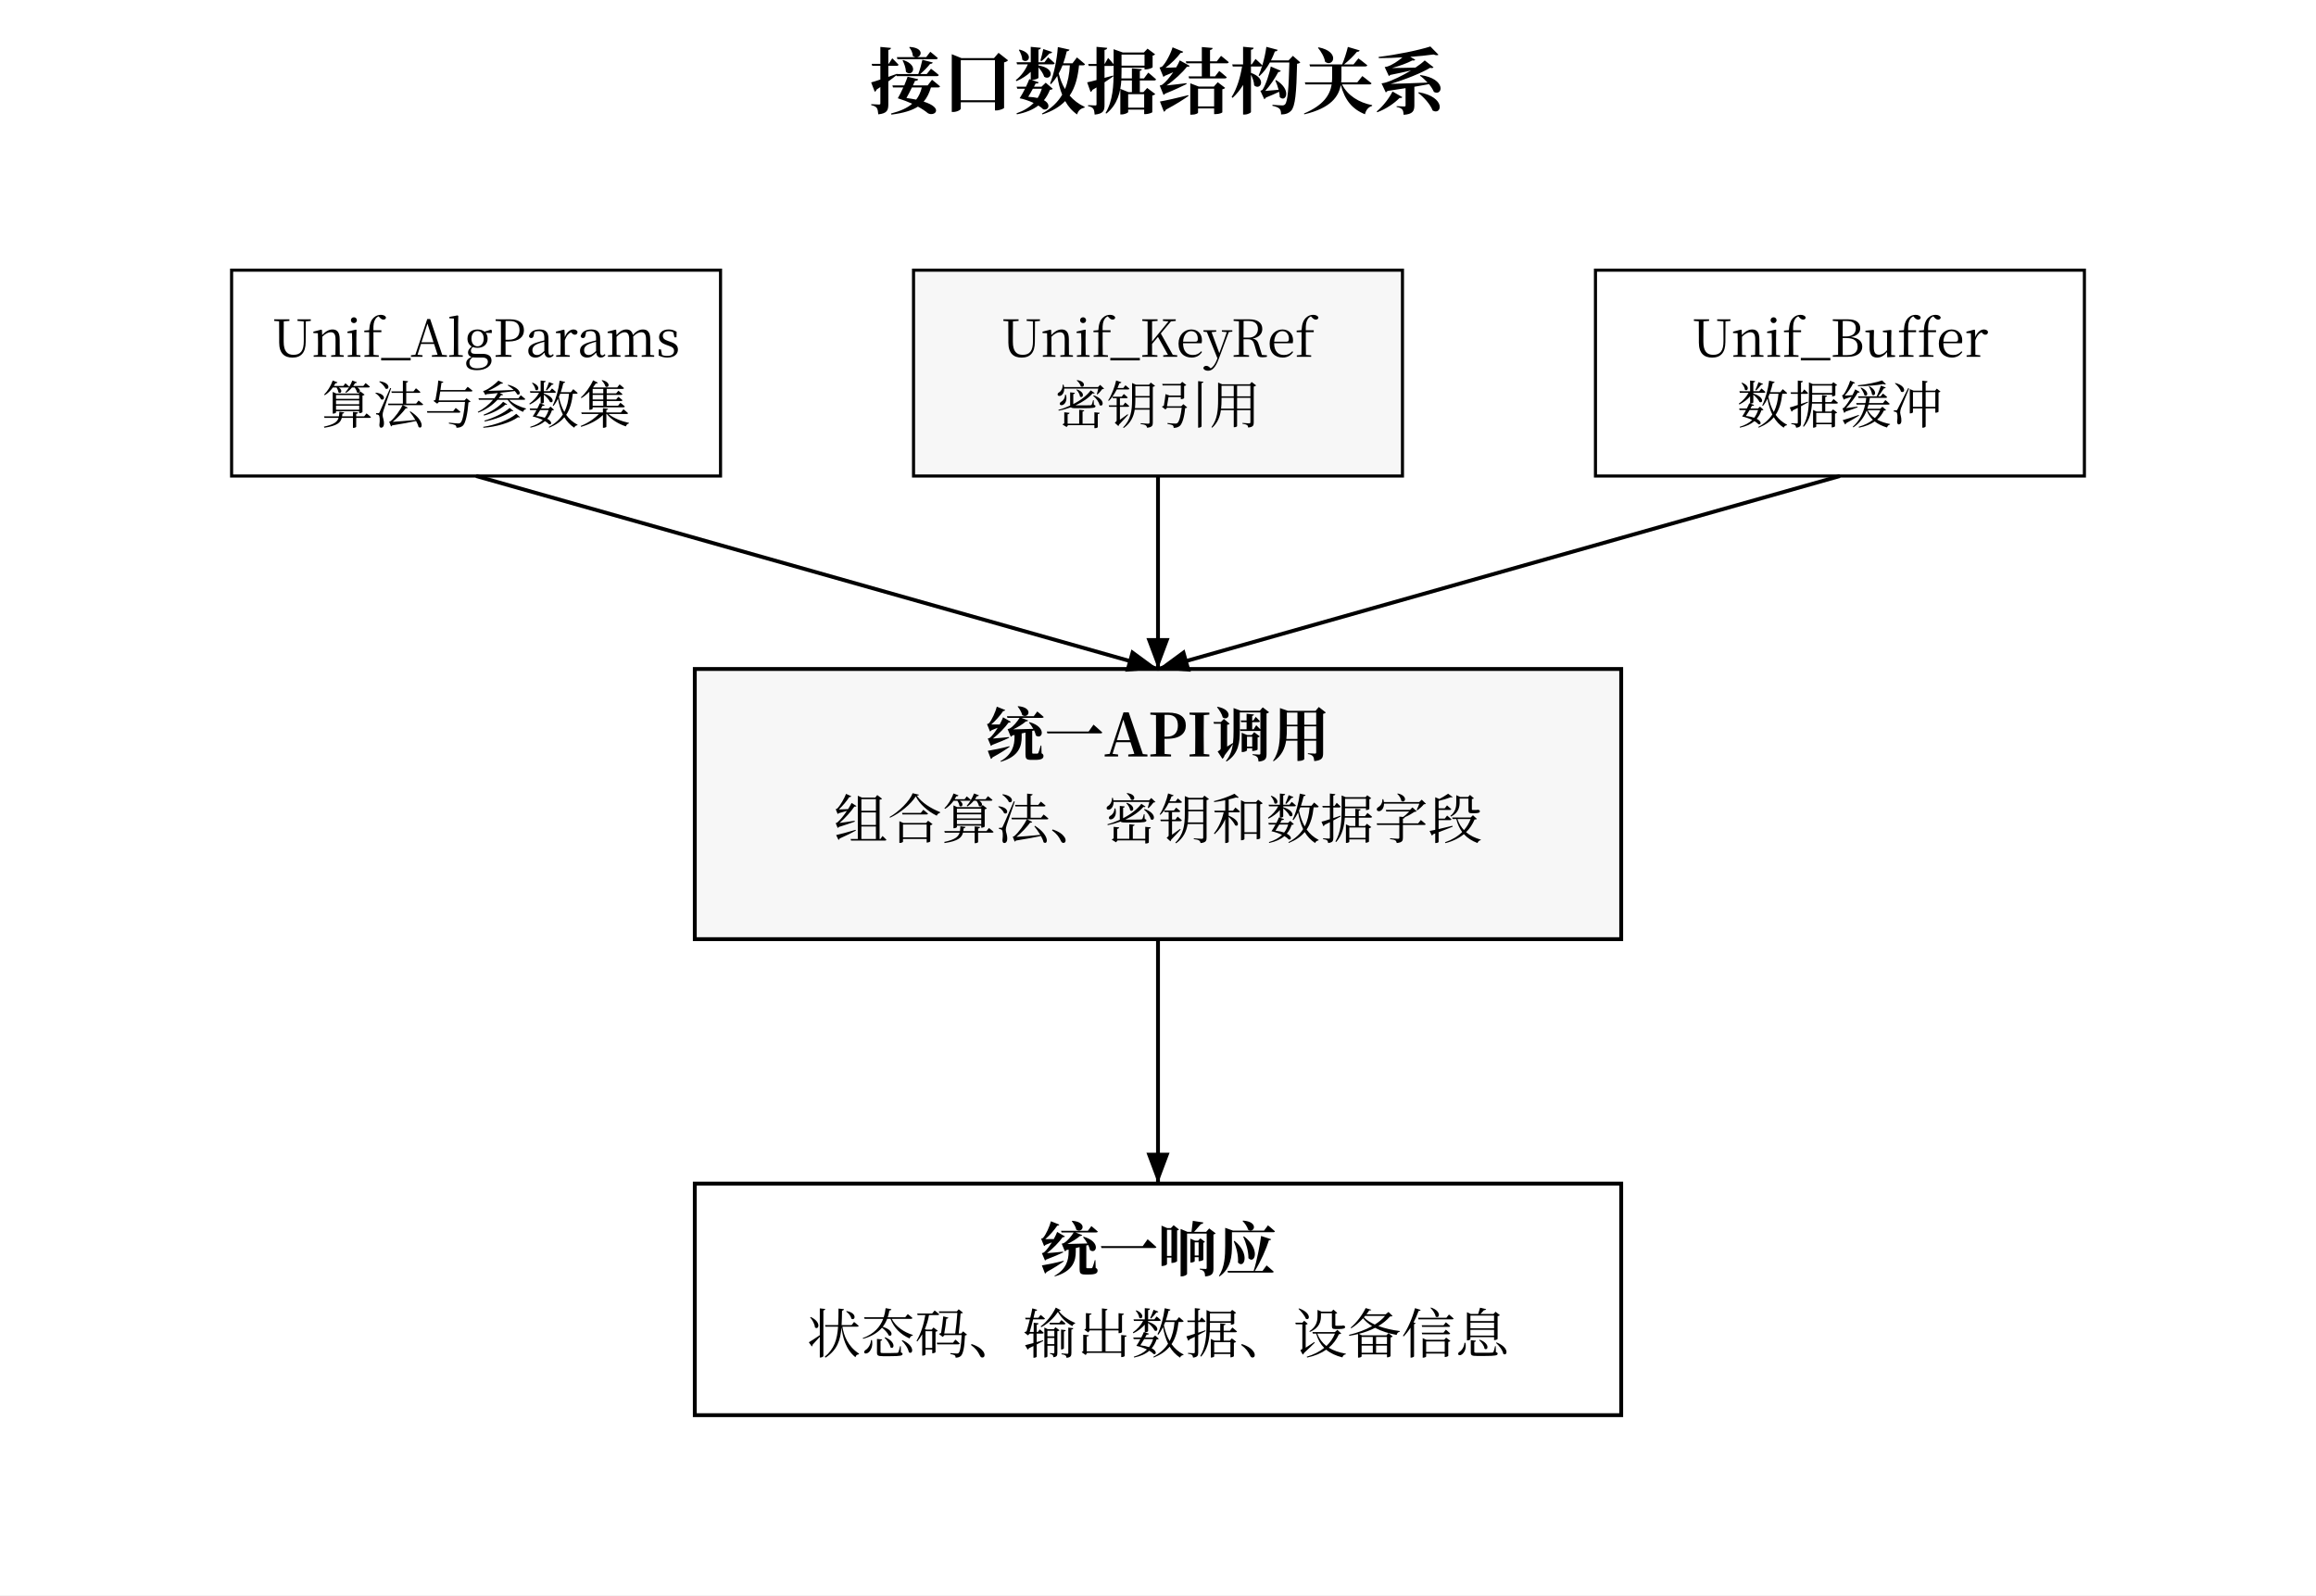
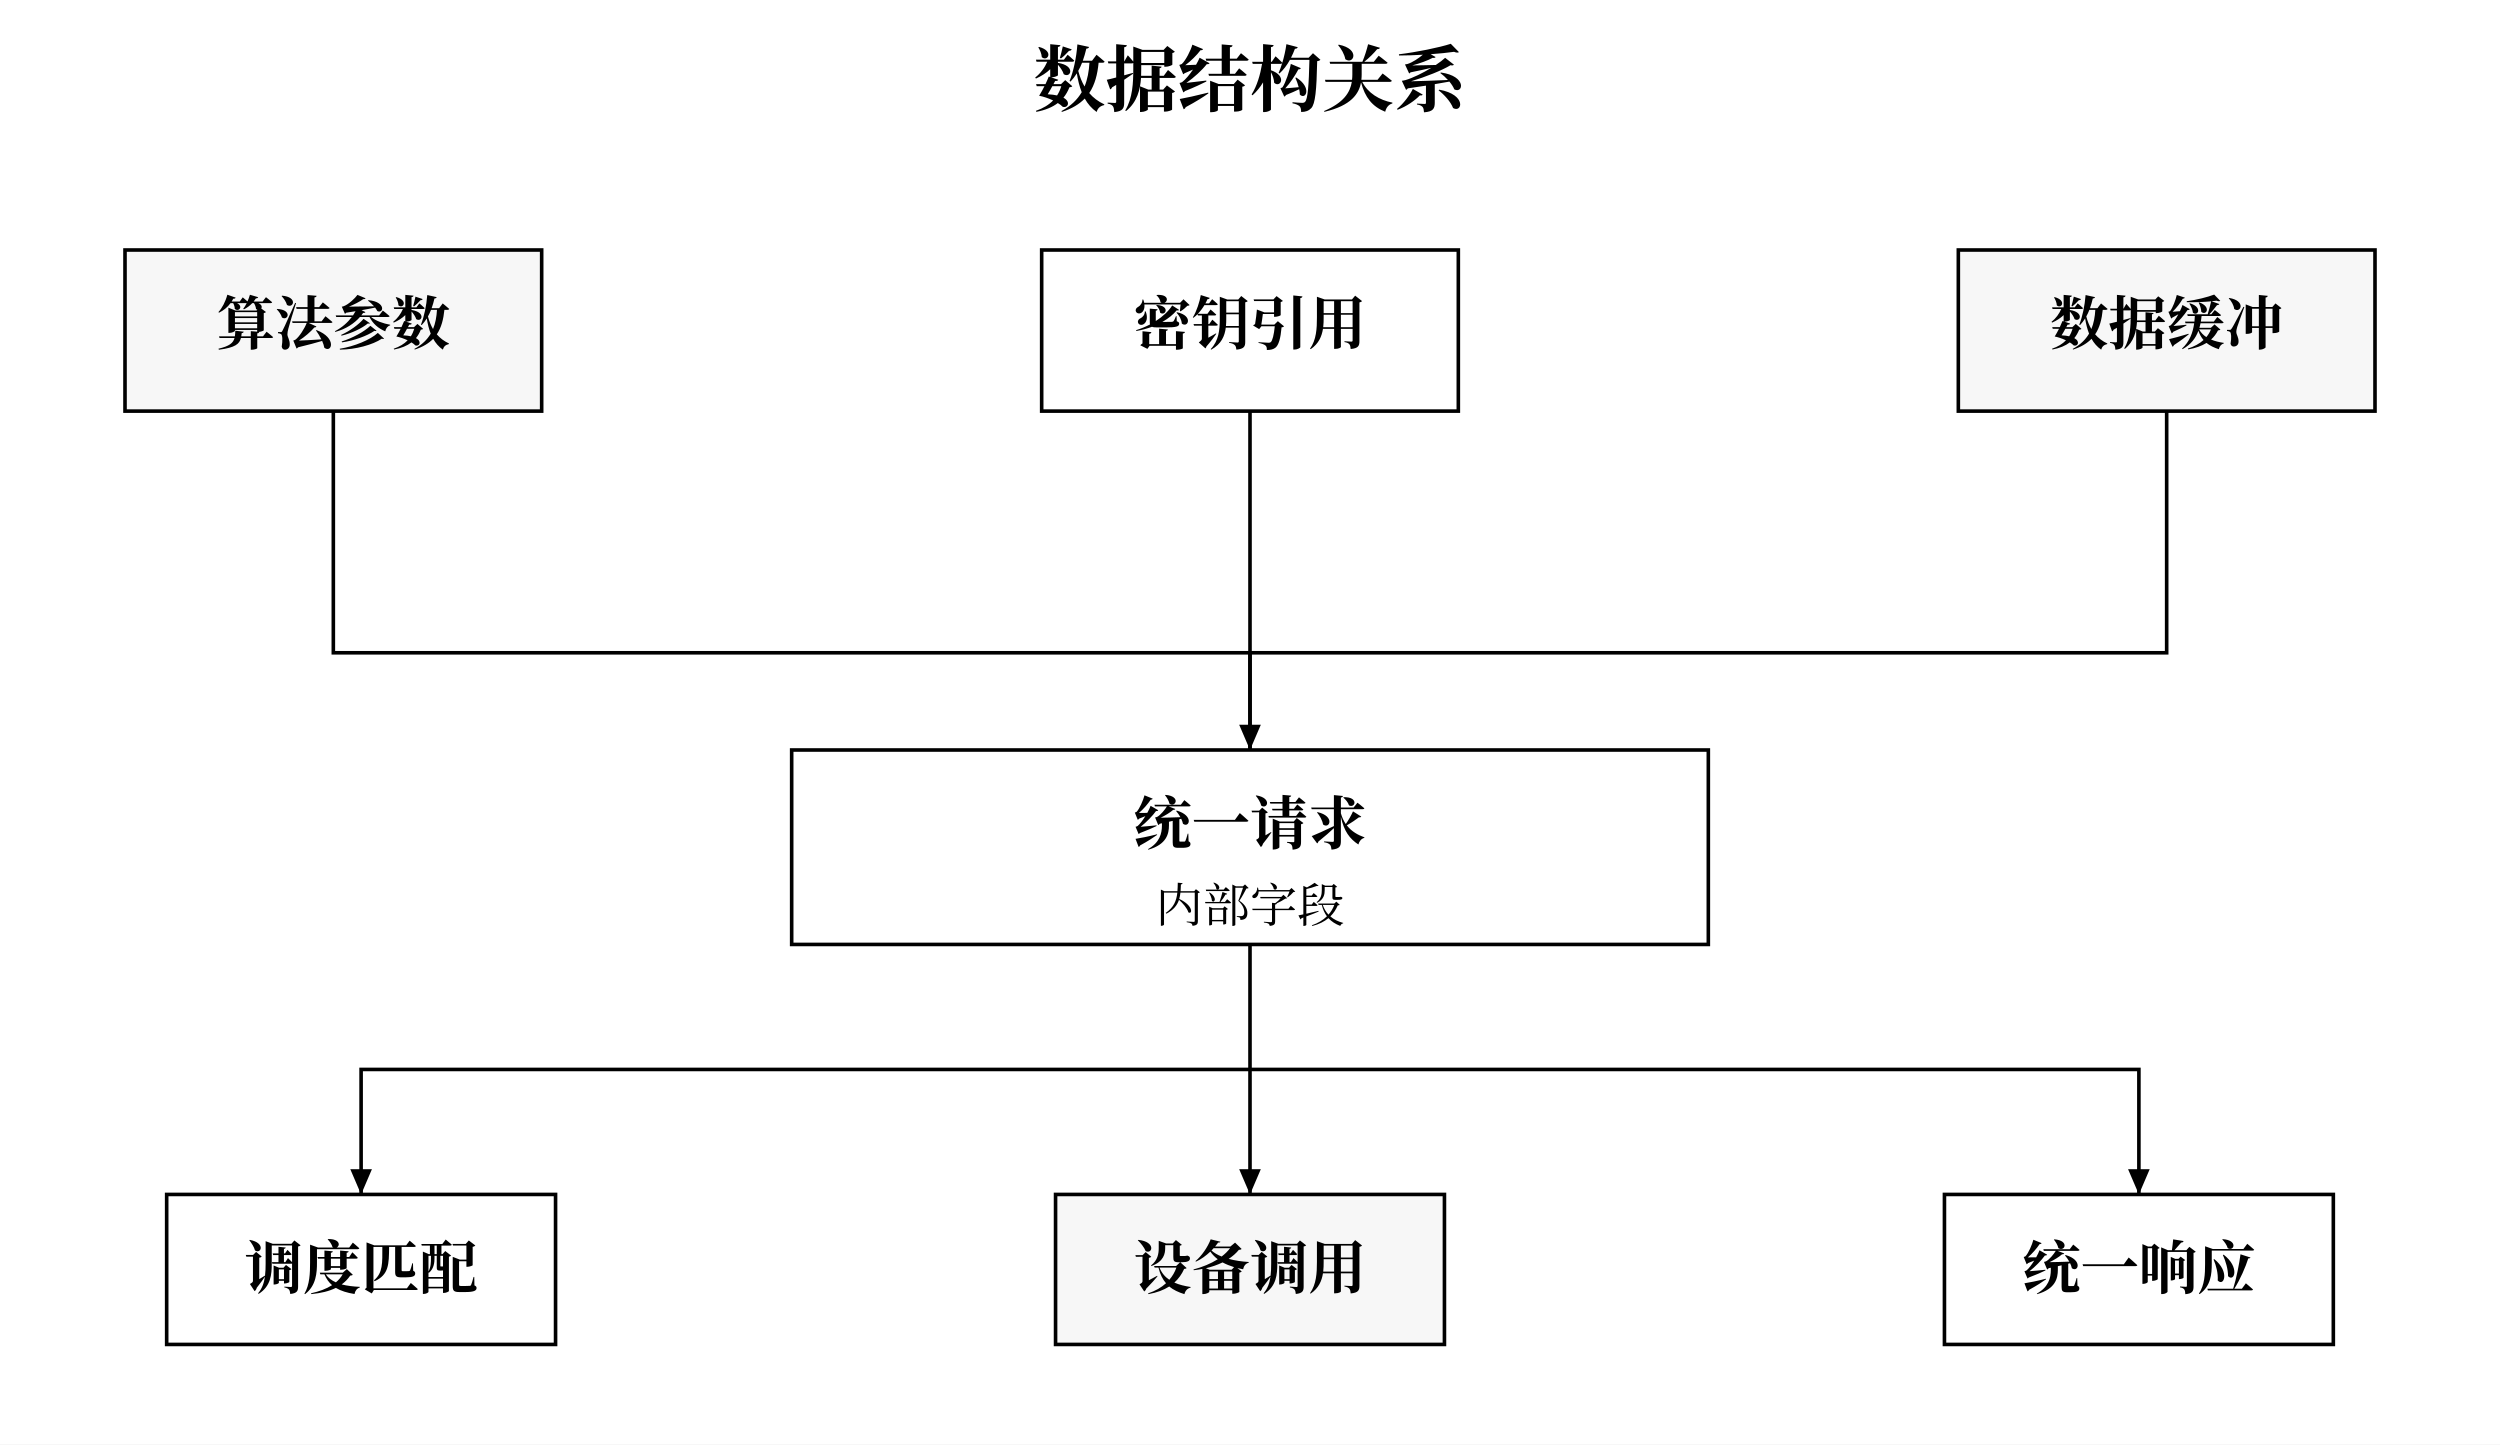
- <svg xmlns="http://www.w3.org/2000/svg" width="900" height="620" viewBox="0 0 900 620">
+ <svg xmlns="http://www.w3.org/2000/svg" width="900" height="520" viewBox="0 0 900 520">
  <defs>
-     <marker id="arrow" markerWidth="10" markerHeight="10" refX="8" refY="3" orient="auto" markerUnits="strokeWidth">
-       <path d="M0,0 L0,6 L8,3 z" fill="#000000" />
+     <marker id="arrow" markerWidth="8" markerHeight="8" refX="7" refY="3" orient="auto" markerUnits="strokeWidth">
+       <path d="M0,0 L0,6 L7,3 z" fill="#000000" />
    </marker>
  </defs>
-   <rect x="0" y="0" width="900" height="620" fill="#ffffff" />
-   <text x="450" y="42" font-family="SimSun, Songti SC, Noto Serif CJK SC, Microsoft YaHei, Arial, sans-serif" font-size="28" font-weight="bold" text-anchor="middle" fill="#000000">接口数据结构关系</text>
-   <rect x="90" y="105" width="190" height="80" rx="0" ry="0" fill="#ffffff" stroke="#000000" stroke-width="1.2" />
-   <text x="185.0" y="138.667" font-family="SimSun, Songti SC, Noto Serif CJK SC, Microsoft YaHei, Arial, sans-serif" font-size="20" font-weight="normal" text-anchor="middle" fill="#000000">Unif_AlgParams</text>
-   <text x="185.0" y="164.667" font-family="SimSun, Songti SC, Noto Serif CJK SC, Microsoft YaHei, Arial, sans-serif" font-size="20" font-weight="normal" text-anchor="middle" fill="#000000">算法与参数集</text>
-   <rect x="355" y="105" width="190" height="80" rx="0" ry="0" fill="#f7f7f7" stroke="#000000" stroke-width="1.2" />
-   <text x="450.0" y="138.667" font-family="SimSun, Songti SC, Noto Serif CJK SC, Microsoft YaHei, Arial, sans-serif" font-size="20" font-weight="normal" text-anchor="middle" fill="#000000">Unif_KeyRef</text>
-   <text x="450.0" y="164.667" font-family="SimSun, Songti SC, Noto Serif CJK SC, Microsoft YaHei, Arial, sans-serif" font-size="20" font-weight="normal" text-anchor="middle" fill="#000000">密钥引用</text>
-   <rect x="620" y="105" width="190" height="80" rx="0" ry="0" fill="#ffffff" stroke="#000000" stroke-width="1.2" />
-   <text x="715.0" y="138.667" font-family="SimSun, Songti SC, Noto Serif CJK SC, Microsoft YaHei, Arial, sans-serif" font-size="20" font-weight="normal" text-anchor="middle" fill="#000000">Unif_Buffer</text>
-   <text x="715.0" y="164.667" font-family="SimSun, Songti SC, Noto Serif CJK SC, Microsoft YaHei, Arial, sans-serif" font-size="20" font-weight="normal" text-anchor="middle" fill="#000000">数据缓冲</text>
-   <rect x="270" y="260" width="360" height="105" rx="0" ry="0" fill="#f7f7f7" stroke="#000000" stroke-width="1.5" />
-   <text x="450.0" y="294" font-family="SimSun, Songti SC, Noto Serif CJK SC, Microsoft YaHei, Arial, sans-serif" font-size="23" font-weight="bold" text-anchor="middle" fill="#000000">统一API调用</text>
-   <text x="450.0" y="326" font-family="SimSun, Songti SC, Noto Serif CJK SC, Microsoft YaHei, Arial, sans-serif" font-size="21" font-weight="normal" text-anchor="middle" fill="#000000">组合算法、密钥和数据字段</text>
-   <rect x="270" y="460" width="360" height="90" rx="0" ry="0" fill="#ffffff" stroke="#000000" stroke-width="1.5" />
-   <text x="450.0" y="494" font-family="SimSun, Songti SC, Noto Serif CJK SC, Microsoft YaHei, Arial, sans-serif" font-size="23" font-weight="bold" text-anchor="middle" fill="#000000">统一响应</text>
-   <text x="450.0" y="526" font-family="SimSun, Songti SC, Noto Serif CJK SC, Microsoft YaHei, Arial, sans-serif" font-size="21" font-weight="normal" text-anchor="middle" fill="#000000">状态码、输出数据、设备信息</text>
-   <line x1="185" y1="185" x2="450" y2="260" stroke="#000000" stroke-width="1.5" marker-end="url(#arrow)" />
-   <line x1="450" y1="185" x2="450" y2="260" stroke="#000000" stroke-width="1.5" marker-end="url(#arrow)" />
-   <line x1="715" y1="185" x2="450" y2="260" stroke="#000000" stroke-width="1.5" marker-end="url(#arrow)" />
-   <line x1="450" y1="365" x2="450" y2="460" stroke="#000000" stroke-width="1.5" marker-end="url(#arrow)" />
+   <rect x="0" y="0" width="900" height="520" fill="#ffffff" />
+   <text x="450.0" y="38" font-family="SimSun, Songti SC, Noto Serif CJK SC, Microsoft YaHei, Arial, sans-serif" font-size="26" font-weight="bold" text-anchor="middle" fill="#000000">数据结构关系</text>
+   <rect x="45" y="90" width="150" height="58" fill="#f7f7f7" stroke="#000000" stroke-width="1.3" />
+   <text x="120.0" y="124" font-family="SimSun, Songti SC, Noto Serif CJK SC, Microsoft YaHei, Arial, sans-serif" font-size="21" font-weight="bold" text-anchor="middle" fill="#000000">算法参数</text>
+   <rect x="375" y="90" width="150" height="58" fill="#ffffff" stroke="#000000" stroke-width="1.3" />
+   <text x="450.0" y="124" font-family="SimSun, Songti SC, Noto Serif CJK SC, Microsoft YaHei, Arial, sans-serif" font-size="21" font-weight="bold" text-anchor="middle" fill="#000000">密钥引用</text>
+   <rect x="705" y="90" width="150" height="58" fill="#f7f7f7" stroke="#000000" stroke-width="1.3" />
+   <text x="780.0" y="124" font-family="SimSun, Songti SC, Noto Serif CJK SC, Microsoft YaHei, Arial, sans-serif" font-size="21" font-weight="bold" text-anchor="middle" fill="#000000">数据缓冲</text>
+   <rect x="285" y="270" width="330" height="70" fill="#ffffff" stroke="#000000" stroke-width="1.3" />
+   <text x="450.0" y="304" font-family="SimSun, Songti SC, Noto Serif CJK SC, Microsoft YaHei, Arial, sans-serif" font-size="21" font-weight="bold" text-anchor="middle" fill="#000000">统一请求</text>
+   <text x="450.0" y="332" font-family="SimSun, Songti SC, Noto Serif CJK SC, Microsoft YaHei, Arial, sans-serif" font-size="17" font-weight="normal" text-anchor="middle" fill="#000000">内部字段</text>
+   <line x1="450.0" y1="235" x2="450.0" y2="270" stroke="#000000" stroke-width="1.3" />
+   <polyline points="120.0,148 120.0,235 450.0,235" fill="none" stroke="#000000" stroke-width="1.3" />
+   <polyline points="450.0,148 450.0,235 450.0,235" fill="none" stroke="#000000" stroke-width="1.3" />
+   <polyline points="780.0,148 780.0,235 450.0,235" fill="none" stroke="#000000" stroke-width="1.3" />
+   <line x1="450.0" y1="235" x2="450.0" y2="270" stroke="#000000" stroke-width="1.3" marker-end="url(#arrow)" />
+   <line x1="450.0" y1="340" x2="450.0" y2="385" stroke="#000000" stroke-width="1.3" />
+   <rect x="60" y="430" width="140" height="54" fill="#ffffff" stroke="#000000" stroke-width="1.3" />
+   <text x="130.0" y="464" font-family="SimSun, Songti SC, Noto Serif CJK SC, Microsoft YaHei, Arial, sans-serif" font-size="21" font-weight="bold" text-anchor="middle" fill="#000000">调度匹配</text>
+   <polyline points="450.0,385 130.0,385 130.0,430" fill="none" stroke="#000000" stroke-width="1.3" marker-end="url(#arrow)" />
+   <rect x="380" y="430" width="140" height="54" fill="#f7f7f7" stroke="#000000" stroke-width="1.3" />
+   <text x="450.0" y="464" font-family="SimSun, Songti SC, Noto Serif CJK SC, Microsoft YaHei, Arial, sans-serif" font-size="21" font-weight="bold" text-anchor="middle" fill="#000000">设备调用</text>
+   <polyline points="450.0,385 450.0,385 450.0,430" fill="none" stroke="#000000" stroke-width="1.3" marker-end="url(#arrow)" />
+   <rect x="700" y="430" width="140" height="54" fill="#ffffff" stroke="#000000" stroke-width="1.3" />
+   <text x="770.0" y="464" font-family="SimSun, Songti SC, Noto Serif CJK SC, Microsoft YaHei, Arial, sans-serif" font-size="21" font-weight="bold" text-anchor="middle" fill="#000000">统一响应</text>
+   <polyline points="450.0,385 770.0,385 770.0,430" fill="none" stroke="#000000" stroke-width="1.3" marker-end="url(#arrow)" />
</svg>
